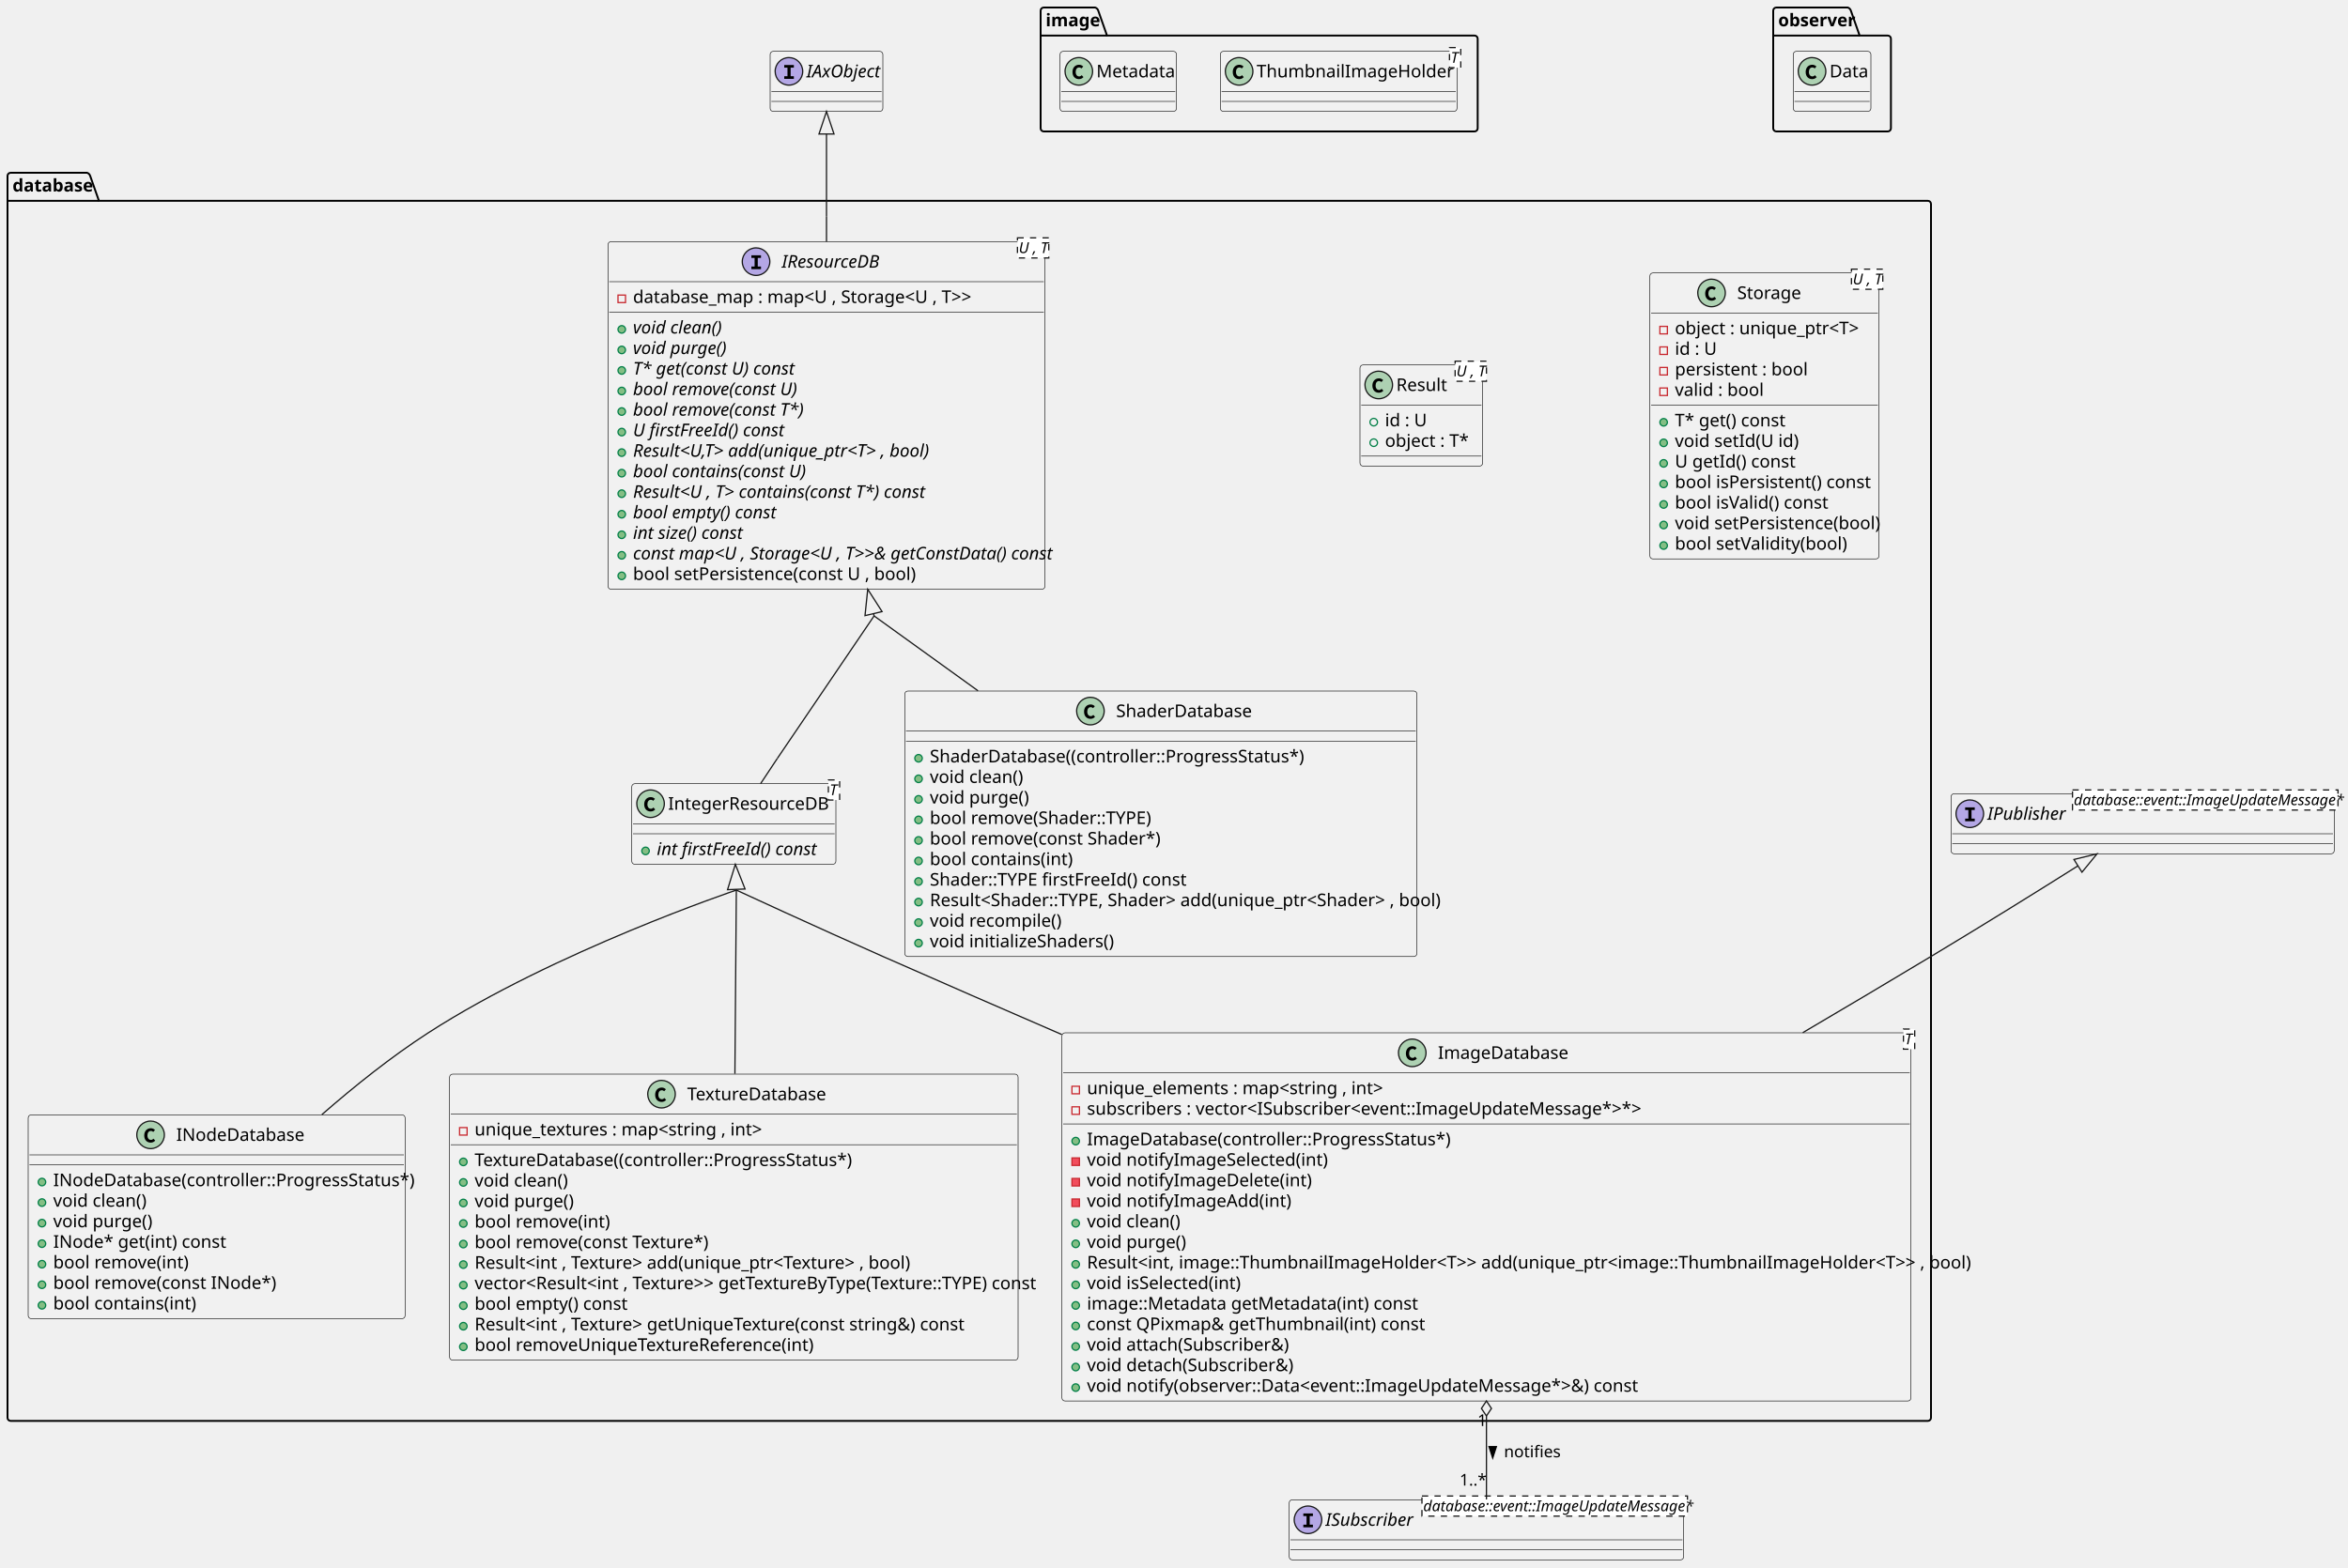
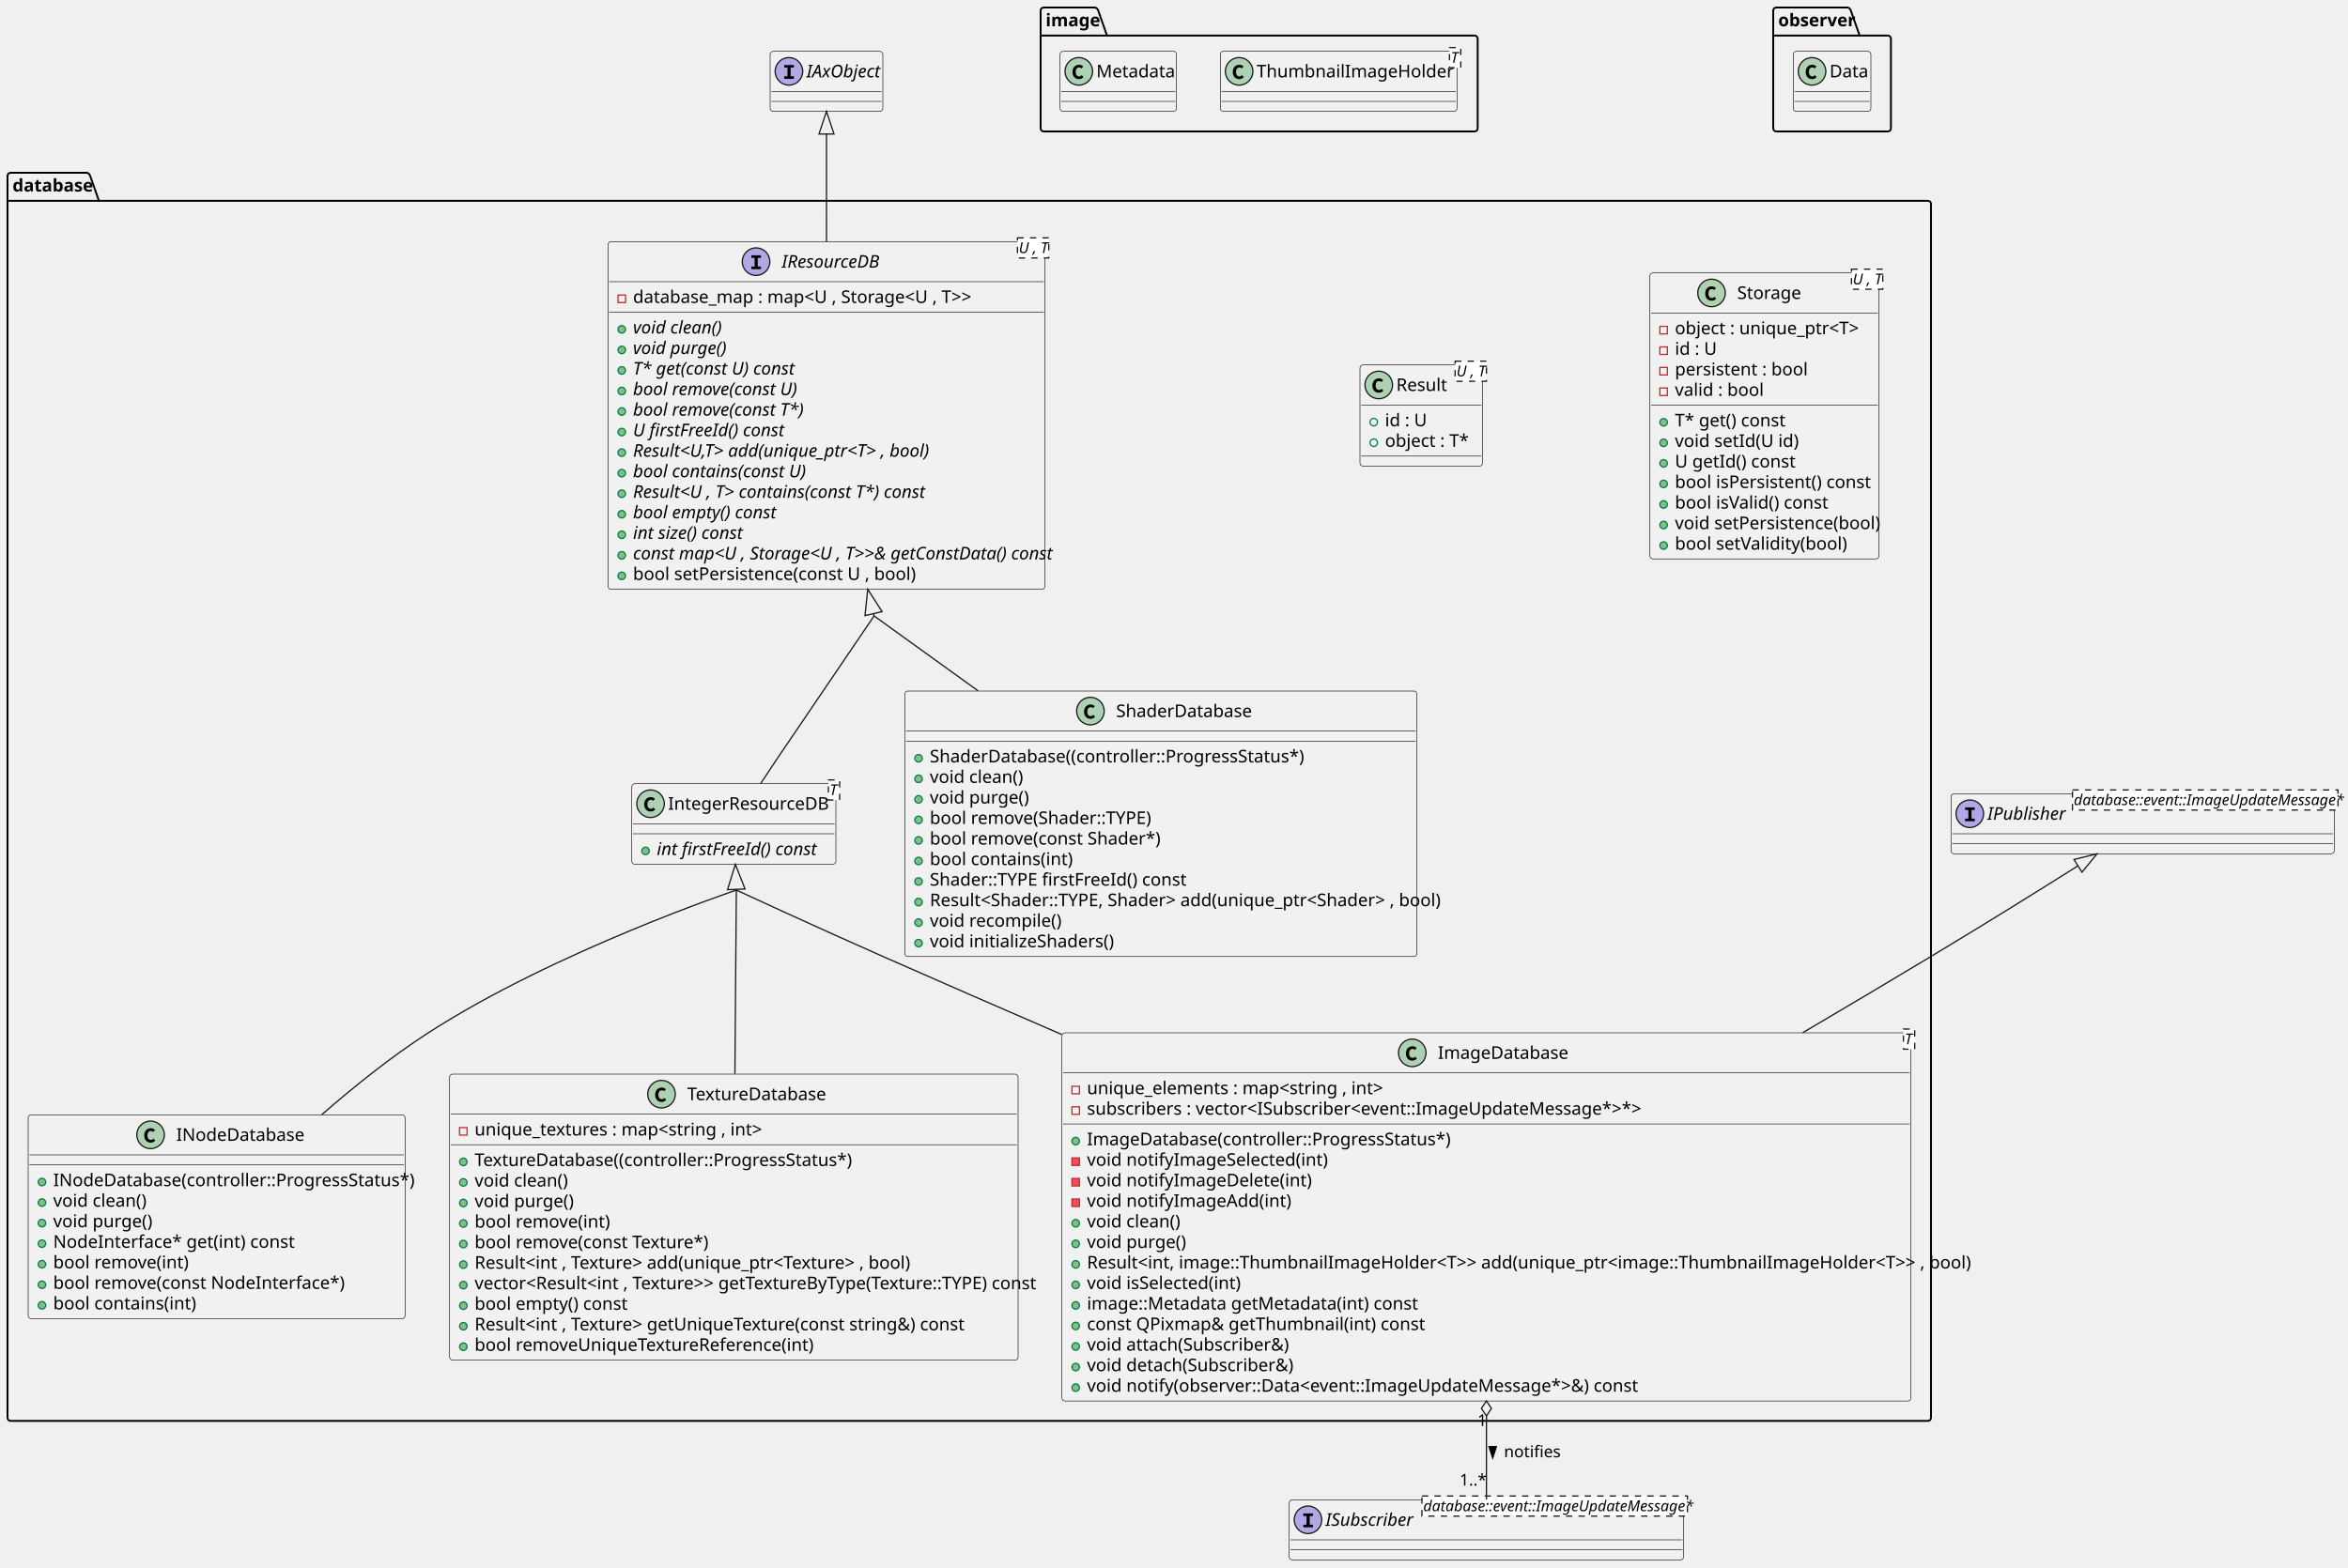
<svg xmlns="http://www.w3.org/2000/svg" contentStyleType="text/css" height="501.2px" preserveAspectRatio="none" style="width:750px;height:501px;background:#FFFFFF;" version="1.1" viewBox="0 0 750 501" width="750px" zoomAndPan="magnify">
  <defs />
  <g>
    <g id="cluster_image">
      <path d="M333.4,2.4 L349.8,2.4 A1.5,1.5 0 0 1 350.8,3.4 L353.6,11.363 L471,11.363 A1,1 0 0 1 472,12.363 L472,41 A1,1 0 0 1 471,42 L333.4,42 A1,1 0 0 1 332.4,41 L332.4,3.4 A1,1 0 0 1 333.4,2.4 " fill="none" style="stroke:#000000;stroke-width:0.6;" />
      <line style="stroke:#000000;stroke-width:0.6;" x1="332.4" x2="353.6" y1="11.363" y2="11.363" />
      <text fill="#000000" font-family="sans-serif" font-size="5.6" font-weight="bold" lengthAdjust="spacing" textLength="16" x="334" y="8.395">image</text>
    </g>
    <g id="cluster_observer">
      <path d="M567.4,2.4 L590.2,2.4 A1.5,1.5 0 0 1 591.2,3.4 L594,11.363 L603,11.363 A1,1 0 0 1 604,12.363 L604,41 A1,1 0 0 1 603,42 L567.4,42 A1,1 0 0 1 566.4,41 L566.4,3.4 A1,1 0 0 1 567.4,2.4 " fill="none" style="stroke:#000000;stroke-width:0.6;" />
      <line style="stroke:#000000;stroke-width:0.6;" x1="566.4" x2="594" y1="11.363" y2="11.363" />
      <text fill="#000000" font-family="sans-serif" font-size="5.6" font-weight="bold" lengthAdjust="spacing" textLength="22.4" x="568" y="8.395">observer</text>
    </g>
    <g id="cluster_database">
      <path d="M3.4,55.2 L27.8,55.2 A1.5,1.5 0 0 1 28.8,56.2 L31.6,64.162 L615.8,64.162 A1,1 0 0 1 616.8,65.162 L616.8,453 A1,1 0 0 1 615.8,454 L3.4,454 A1,1 0 0 1 2.4,453 L2.4,56.2 A1,1 0 0 1 3.4,55.2 " fill="none" style="stroke:#000000;stroke-width:0.6;" />
      <line style="stroke:#000000;stroke-width:0.6;" x1="2.4" x2="31.6" y1="64.162" y2="64.162" />
      <text fill="#000000" font-family="sans-serif" font-size="5.6" font-weight="bold" lengthAdjust="spacing" textLength="24" x="4" y="61.195">database</text>
    </g>
    <g id="elem_ThumbnailImageHolder">
      <rect codeLine="10" fill="#F1F1F1" height="19.2" id="ThumbnailImageHolder" rx="1" ry="1" style="stroke:#181818;stroke-width:0.2;" width="75.6" x="389.8" y="16.4" />
      <ellipse cx="395.8" cy="22.8" fill="#ADD1B2" rx="4.4" ry="4.4" style="stroke:#181818;stroke-width:0.4;" />
      <path d="M395.819,25.281 C396.419,25.281 396.913,25.056 397.275,24.631 L396.725,24.025 C396.506,24.262 396.244,24.419 395.925,24.419 C395.256,24.419 394.794,23.887 394.794,22.975 C394.794,22.087 395.256,21.55 395.881,21.55 C396.206,21.55 396.444,21.675 396.656,21.869 L397.206,21.25 C396.906,20.956 396.444,20.688 395.881,20.688 C394.7,20.688 393.769,21.544 393.769,23.012 C393.769,24.5 394.719,25.281 395.819,25.281 Z " fill="#000000" />
      <text fill="#000000" font-family="sans-serif" font-size="5.6" lengthAdjust="spacing" textLength="58.4" x="401.4" y="24.714">ThumbnailImageHolder</text>
      <rect fill="#FFFFFF" height="6.425" style="stroke:#181818;stroke-width:0.4;stroke-dasharray:2.0,2.0;" width="3.6" x="463" y="15.2" />
      <text fill="#000000" font-family="sans-serif" font-size="4.8" font-style="italic" lengthAdjust="spacing" textLength="2.8" x="463.4" y="20.053">T</text>
      <line style="stroke:#181818;stroke-width:0.2;" x1="390.2" x2="465" y1="29.2" y2="29.2" />
      <line style="stroke:#181818;stroke-width:0.2;" x1="390.2" x2="465" y1="32.4" y2="32.4" />
    </g>
    <g id="elem_Metadata">
      <rect codeLine="11" fill="#F1F1F1" height="19.2" id="Metadata" rx="1" ry="1" style="stroke:#181818;stroke-width:0.2;" width="37.2" x="338.6" y="16.4" />
      <ellipse cx="344.6" cy="22.8" fill="#ADD1B2" rx="4.4" ry="4.4" style="stroke:#181818;stroke-width:0.4;" />
      <path d="M344.619,25.281 C345.219,25.281 345.712,25.056 346.075,24.631 L345.525,24.025 C345.306,24.262 345.044,24.419 344.725,24.419 C344.056,24.419 343.594,23.887 343.594,22.975 C343.594,22.087 344.056,21.55 344.681,21.55 C345.006,21.55 345.244,21.675 345.456,21.869 L346.006,21.25 C345.706,20.956 345.244,20.688 344.681,20.688 C343.5,20.688 342.569,21.544 342.569,23.012 C342.569,24.5 343.519,25.281 344.619,25.281 Z " fill="#000000" />
      <text fill="#000000" font-family="sans-serif" font-size="5.6" lengthAdjust="spacing" textLength="24.4" x="350.2" y="24.714">Metadata</text>
      <line style="stroke:#181818;stroke-width:0.2;" x1="339" x2="375.4" y1="29.2" y2="29.2" />
      <line style="stroke:#181818;stroke-width:0.2;" x1="339" x2="375.4" y1="32.4" y2="32.4" />
    </g>
    <g id="elem_Data">
      <rect codeLine="16" fill="#F1F1F1" height="19.2" id="Data" rx="1" ry="1" style="stroke:#181818;stroke-width:0.2;" width="24.8" x="572.8" y="16.4" />
      <ellipse cx="578.8" cy="22.8" fill="#ADD1B2" rx="4.4" ry="4.4" style="stroke:#181818;stroke-width:0.4;" />
      <path d="M578.819,25.281 C579.419,25.281 579.913,25.056 580.275,24.631 L579.725,24.025 C579.506,24.262 579.244,24.419 578.925,24.419 C578.256,24.419 577.794,23.887 577.794,22.975 C577.794,22.087 578.256,21.55 578.881,21.55 C579.206,21.55 579.444,21.675 579.656,21.869 L580.206,21.25 C579.906,20.956 579.444,20.688 578.881,20.688 C577.7,20.688 576.769,21.544 576.769,23.012 C576.769,24.5 577.719,25.281 578.819,25.281 Z " fill="#000000" />
      <text fill="#000000" font-family="sans-serif" font-size="5.6" lengthAdjust="spacing" textLength="12" x="584.4" y="24.714">Data</text>
      <line style="stroke:#181818;stroke-width:0.2;" x1="573.2" x2="597.2" y1="29.2" y2="29.2" />
      <line style="stroke:#181818;stroke-width:0.2;" x1="573.2" x2="597.2" y1="32.4" y2="32.4" />
    </g>
    <g id="elem_Storage">
      <rect codeLine="22" fill="#F1F1F1" height="91.388" id="Storage" rx="1" ry="1" style="stroke:#181818;stroke-width:0.2;" width="73.2" x="527" y="87.2" />
      <ellipse cx="546.7" cy="93.6" fill="#ADD1B2" rx="4.4" ry="4.4" style="stroke:#181818;stroke-width:0.4;" />
      <path d="M546.719,96.081 C547.319,96.081 547.812,95.856 548.175,95.431 L547.625,94.825 C547.406,95.062 547.144,95.219 546.825,95.219 C546.156,95.219 545.694,94.688 545.694,93.775 C545.694,92.888 546.156,92.35 546.781,92.35 C547.106,92.35 547.344,92.475 547.556,92.669 L548.106,92.05 C547.806,91.756 547.344,91.487 546.781,91.487 C545.6,91.487 544.669,92.344 544.669,93.812 C544.669,95.3 545.619,96.081 546.719,96.081 Z " fill="#000000" />
      <text fill="#000000" font-family="sans-serif" font-size="5.6" lengthAdjust="spacing" textLength="19.6" x="554.9" y="95.514">Storage</text>
      <rect fill="#FFFFFF" height="6.425" style="stroke:#181818;stroke-width:0.4;stroke-dasharray:2.0,2.0;" width="10" x="591.4" y="86" />
      <text fill="#000000" font-family="sans-serif" font-size="4.8" font-style="italic" lengthAdjust="spacing" textLength="9.2" x="591.8" y="90.853">U , T</text>
      <line style="stroke:#181818;stroke-width:0.2;" x1="527.4" x2="599.8" y1="100" y2="100" />
      <rect fill="none" height="2.4" style="stroke:#C82930;stroke-width:0.4;" width="2.4" x="530.2" y="104.281" />
      <text fill="#000000" font-family="sans-serif" font-size="5.6" lengthAdjust="spacing" textLength="54" x="535" y="106.795">object : unique_ptr&lt;T&gt;</text>
      <rect fill="none" height="2.4" style="stroke:#C82930;stroke-width:0.4;" width="2.4" x="530.2" y="110.844" />
      <text fill="#000000" font-family="sans-serif" font-size="5.6" lengthAdjust="spacing" textLength="11.6" x="535" y="113.358">id : U</text>
      <rect fill="none" height="2.4" style="stroke:#C82930;stroke-width:0.4;" width="2.4" x="530.2" y="117.406" />
      <text fill="#000000" font-family="sans-serif" font-size="5.6" lengthAdjust="spacing" textLength="39.2" x="535" y="119.92">persistent : bool</text>
      <rect fill="none" height="2.4" style="stroke:#C82930;stroke-width:0.4;" width="2.4" x="530.2" y="123.969" />
      <text fill="#000000" font-family="sans-serif" font-size="5.6" lengthAdjust="spacing" textLength="26" x="535" y="126.483">valid : bool</text>
      <line style="stroke:#181818;stroke-width:0.2;" x1="527.4" x2="599.8" y1="129.45" y2="129.45" />
      <ellipse cx="531.4" cy="134.931" fill="#84BE84" rx="1.2" ry="1.2" style="stroke:#038048;stroke-width:0.4;" />
      <text fill="#000000" font-family="sans-serif" font-size="5.6" lengthAdjust="spacing" textLength="34" x="535" y="136.245">T* get() const</text>
      <ellipse cx="531.4" cy="141.494" fill="#84BE84" rx="1.2" ry="1.2" style="stroke:#038048;stroke-width:0.4;" />
      <text fill="#000000" font-family="sans-serif" font-size="5.6" lengthAdjust="spacing" textLength="37.2" x="535" y="142.808">void setId(U id)</text>
      <ellipse cx="531.4" cy="148.056" fill="#84BE84" rx="1.2" ry="1.2" style="stroke:#038048;stroke-width:0.4;" />
      <text fill="#000000" font-family="sans-serif" font-size="5.6" lengthAdjust="spacing" textLength="36.8" x="535" y="149.37">U getId() const</text>
      <ellipse cx="531.4" cy="154.619" fill="#84BE84" rx="1.2" ry="1.2" style="stroke:#038048;stroke-width:0.4;" />
      <text fill="#000000" font-family="sans-serif" font-size="5.6" lengthAdjust="spacing" textLength="60.4" x="535" y="155.933">bool isPersistent() const</text>
      <ellipse cx="531.4" cy="161.181" fill="#84BE84" rx="1.2" ry="1.2" style="stroke:#038048;stroke-width:0.4;" />
      <text fill="#000000" font-family="sans-serif" font-size="5.6" lengthAdjust="spacing" textLength="47.6" x="535" y="162.495">bool isValid() const</text>
      <ellipse cx="531.4" cy="167.744" fill="#84BE84" rx="1.2" ry="1.2" style="stroke:#038048;stroke-width:0.4;" />
      <text fill="#000000" font-family="sans-serif" font-size="5.6" lengthAdjust="spacing" textLength="62.8" x="535" y="169.058">void setPersistence(bool)</text>
      <ellipse cx="531.4" cy="174.306" fill="#84BE84" rx="1.2" ry="1.2" style="stroke:#038048;stroke-width:0.4;" />
      <text fill="#000000" font-family="sans-serif" font-size="5.6" lengthAdjust="spacing" textLength="52.8" x="535" y="175.62">bool setValidity(bool)</text>
    </g>
    <g id="elem_Result">
      <rect codeLine="36" fill="#F1F1F1" height="32.325" id="Result" rx="1" ry="1" style="stroke:#181818;stroke-width:0.2;" width="39.2" x="434.4" y="116.6" />
      <ellipse cx="440.4" cy="123" fill="#ADD1B2" rx="4.4" ry="4.4" style="stroke:#181818;stroke-width:0.4;" />
      <path d="M440.419,125.481 C441.019,125.481 441.512,125.256 441.875,124.831 L441.325,124.225 C441.106,124.463 440.844,124.619 440.525,124.619 C439.856,124.619 439.394,124.088 439.394,123.175 C439.394,122.287 439.856,121.75 440.481,121.75 C440.806,121.75 441.044,121.875 441.256,122.069 L441.806,121.45 C441.506,121.156 441.044,120.888 440.481,120.888 C439.3,120.888 438.369,121.744 438.369,123.213 C438.369,124.7 439.319,125.481 440.419,125.481 Z " fill="#000000" />
      <text fill="#000000" font-family="sans-serif" font-size="5.6" lengthAdjust="spacing" textLength="15.6" x="446" y="124.914">Result</text>
      <rect fill="#FFFFFF" height="6.425" style="stroke:#181818;stroke-width:0.4;stroke-dasharray:2.0,2.0;" width="10" x="464.8" y="115.4" />
      <text fill="#000000" font-family="sans-serif" font-size="4.8" font-style="italic" lengthAdjust="spacing" textLength="9.2" x="465.2" y="120.253">U , T</text>
      <line style="stroke:#181818;stroke-width:0.2;" x1="434.8" x2="473.2" y1="129.4" y2="129.4" />
      <ellipse cx="438.8" cy="134.881" fill="none" rx="1.2" ry="1.2" style="stroke:#038048;stroke-width:0.4;" />
      <text fill="#000000" font-family="sans-serif" font-size="5.6" lengthAdjust="spacing" textLength="11.6" x="442.4" y="136.195">id : U</text>
      <ellipse cx="438.8" cy="141.444" fill="none" rx="1.2" ry="1.2" style="stroke:#038048;stroke-width:0.4;" />
      <text fill="#000000" font-family="sans-serif" font-size="5.6" lengthAdjust="spacing" textLength="24.4" x="442.4" y="142.758">object : T*</text>
      <line style="stroke:#181818;stroke-width:0.2;" x1="434.8" x2="473.2" y1="145.725" y2="145.725" />
    </g>
    <g id="elem_IResourceDB">
      <rect codeLine="41" fill="#F1F1F1" height="111.075" id="IResourceDB" rx="1" ry="1" style="stroke:#181818;stroke-width:0.2;" width="139.6" x="194.2" y="77.2" />
      <ellipse cx="241.5" cy="83.6" fill="#B4A7E5" rx="4.4" ry="4.4" style="stroke:#181818;stroke-width:0.4;" />
      <path d="M240.006,86 L243.075,86 L243.075,85.156 L242.044,85.156 L242.044,82.412 L243.075,82.412 L243.075,81.569 L240.006,81.569 L240.006,82.412 L241.037,82.412 L241.037,85.156 L240.006,85.156 L240.006,86 Z " fill="#000000" />
      <text fill="#000000" font-family="sans-serif" font-size="5.6" font-style="italic" lengthAdjust="spacing" textLength="30.8" x="249.7" y="85.514">IResourceDB</text>
      <rect fill="#FFFFFF" height="6.425" style="stroke:#181818;stroke-width:0.4;stroke-dasharray:2.0,2.0;" width="10" x="325" y="76" />
      <text fill="#000000" font-family="sans-serif" font-size="4.8" font-style="italic" lengthAdjust="spacing" textLength="9.2" x="325.4" y="80.853">U , T</text>
      <line style="stroke:#181818;stroke-width:0.2;" x1="194.6" x2="333.4" y1="90" y2="90" />
      <rect fill="none" height="2.4" style="stroke:#C82930;stroke-width:0.4;" width="2.4" x="197.4" y="94.281" />
      <text fill="#000000" font-family="sans-serif" font-size="5.6" lengthAdjust="spacing" textLength="100.4" x="202.2" y="96.795">database_map : map&lt;U , Storage&lt;U , T&gt;&gt;</text>
      <line style="stroke:#181818;stroke-width:0.2;" x1="194.6" x2="333.4" y1="99.763" y2="99.763" />
      <ellipse cx="198.6" cy="105.244" fill="#84BE84" rx="1.2" ry="1.2" style="stroke:#038048;stroke-width:0.4;" />
      <text fill="#000000" font-family="sans-serif" font-size="5.6" font-style="italic" lengthAdjust="spacing" textLength="28.4" x="202.2" y="106.558">void clean()</text>
      <ellipse cx="198.6" cy="111.806" fill="#84BE84" rx="1.2" ry="1.2" style="stroke:#038048;stroke-width:0.4;" />
      <text fill="#000000" font-family="sans-serif" font-size="5.6" font-style="italic" lengthAdjust="spacing" textLength="29.6" x="202.2" y="113.12">void purge()</text>
      <ellipse cx="198.6" cy="118.369" fill="#84BE84" rx="1.2" ry="1.2" style="stroke:#038048;stroke-width:0.4;" />
      <text fill="#000000" font-family="sans-serif" font-size="5.6" font-style="italic" lengthAdjust="spacing" textLength="51.6" x="202.2" y="119.683">T* get(const U) const</text>
      <ellipse cx="198.6" cy="124.931" fill="#84BE84" rx="1.2" ry="1.2" style="stroke:#038048;stroke-width:0.4;" />
      <text fill="#000000" font-family="sans-serif" font-size="5.6" font-style="italic" lengthAdjust="spacing" textLength="52.8" x="202.2" y="126.245">bool remove(const U)</text>
      <ellipse cx="198.6" cy="131.494" fill="#84BE84" rx="1.2" ry="1.2" style="stroke:#038048;stroke-width:0.4;" />
      <text fill="#000000" font-family="sans-serif" font-size="5.6" font-style="italic" lengthAdjust="spacing" textLength="54.8" x="202.2" y="132.808">bool remove(const T*)</text>
      <ellipse cx="198.6" cy="138.056" fill="#84BE84" rx="1.2" ry="1.2" style="stroke:#038048;stroke-width:0.4;" />
      <text fill="#000000" font-family="sans-serif" font-size="5.6" font-style="italic" lengthAdjust="spacing" textLength="48.8" x="202.2" y="139.37">U firstFreeId() const</text>
      <ellipse cx="198.6" cy="144.619" fill="#84BE84" rx="1.2" ry="1.2" style="stroke:#038048;stroke-width:0.4;" />
      <text fill="#000000" font-family="sans-serif" font-size="5.6" font-style="italic" lengthAdjust="spacing" textLength="90.8" x="202.2" y="145.933">Result&lt;U,T&gt; add(unique_ptr&lt;T&gt; , bool)</text>
      <ellipse cx="198.6" cy="151.181" fill="#84BE84" rx="1.2" ry="1.2" style="stroke:#038048;stroke-width:0.4;" />
      <text fill="#000000" font-family="sans-serif" font-size="5.6" font-style="italic" lengthAdjust="spacing" textLength="55.2" x="202.2" y="152.495">bool contains(const U)</text>
      <ellipse cx="198.6" cy="157.744" fill="#84BE84" rx="1.2" ry="1.2" style="stroke:#038048;stroke-width:0.4;" />
      <text fill="#000000" font-family="sans-serif" font-size="5.6" font-style="italic" lengthAdjust="spacing" textLength="91.6" x="202.2" y="159.058">Result&lt;U , T&gt; contains(const T*) const</text>
      <ellipse cx="198.6" cy="164.306" fill="#84BE84" rx="1.2" ry="1.2" style="stroke:#038048;stroke-width:0.4;" />
      <text fill="#000000" font-family="sans-serif" font-size="5.6" font-style="italic" lengthAdjust="spacing" textLength="45.6" x="202.2" y="165.62">bool empty() const</text>
      <ellipse cx="198.6" cy="170.869" fill="#84BE84" rx="1.2" ry="1.2" style="stroke:#038048;stroke-width:0.4;" />
      <text fill="#000000" font-family="sans-serif" font-size="5.6" font-style="italic" lengthAdjust="spacing" textLength="35.6" x="202.2" y="172.183">int size() const</text>
      <ellipse cx="198.6" cy="177.431" fill="#84BE84" rx="1.2" ry="1.2" style="stroke:#038048;stroke-width:0.4;" />
      <text fill="#000000" font-family="sans-serif" font-size="5.6" font-style="italic" lengthAdjust="spacing" textLength="129.2" x="202.2" y="178.745">const map&lt;U , Storage&lt;U , T&gt;&gt;&amp; getConstData() const</text>
      <ellipse cx="198.6" cy="183.994" fill="#84BE84" rx="1.2" ry="1.2" style="stroke:#038048;stroke-width:0.4;" />
      <text fill="#000000" font-family="sans-serif" font-size="5.6" lengthAdjust="spacing" textLength="85.6" x="202.2" y="185.308">bool setPersistence(const U , bool)</text>
    </g>
    <polygon fill="none" points="277.177,188.275,281.748,195.412,276.3,196.705" style="stroke:#181818;stroke-width:0.4;" />
    <line style="stroke:#181818;stroke-width:0.4;" x1="279.024" x2="279.2" y1="196.059" y2="196.8" />
    <line style="stroke:#181818;stroke-width:0.4;" x1="264" x2="264" y1="77.2" y2="69.12" />
    <g id="elem_IntegerResourceDB">
      <rect codeLine="58" fill="#F1F1F1" height="25.762" id="IntegerResourceDB" rx="1" ry="1" style="stroke:#181818;stroke-width:0.2;" width="65.2" x="201.8" y="250.4" />
      <ellipse cx="207.8" cy="256.8" fill="#ADD1B2" rx="4.4" ry="4.4" style="stroke:#181818;stroke-width:0.4;" />
      <path d="M207.819,259.281 C208.419,259.281 208.912,259.056 209.275,258.631 L208.725,258.025 C208.506,258.262 208.244,258.419 207.925,258.419 C207.256,258.419 206.794,257.887 206.794,256.975 C206.794,256.087 207.256,255.55 207.881,255.55 C208.206,255.55 208.444,255.675 208.656,255.869 L209.206,255.25 C208.906,254.956 208.444,254.688 207.881,254.688 C206.7,254.688 205.769,255.544 205.769,257.012 C205.769,258.5 206.719,259.281 207.819,259.281 Z " fill="#000000" />
      <text fill="#000000" font-family="sans-serif" font-size="5.6" lengthAdjust="spacing" textLength="48" x="213.4" y="258.714">IntegerResourceDB</text>
      <rect fill="#FFFFFF" height="6.425" style="stroke:#181818;stroke-width:0.4;stroke-dasharray:2.0,2.0;" width="3.6" x="264.6" y="249.2" />
      <text fill="#000000" font-family="sans-serif" font-size="4.8" font-style="italic" lengthAdjust="spacing" textLength="2.8" x="265" y="254.053">T</text>
      <line style="stroke:#181818;stroke-width:0.2;" x1="202.2" x2="266.6" y1="263.2" y2="263.2" />
      <line style="stroke:#181818;stroke-width:0.2;" x1="202.2" x2="266.6" y1="266.4" y2="266.4" />
      <ellipse cx="206.2" cy="271.881" fill="#84BE84" rx="1.2" ry="1.2" style="stroke:#038048;stroke-width:0.4;" />
      <text fill="#000000" font-family="sans-serif" font-size="5.6" font-style="italic" lengthAdjust="spacing" textLength="51.2" x="209.8" y="273.195">int firstFreeId() const</text>
    </g>
    <polygon fill="none" points="234.888,276.163,237.989,284.051,232.393,284.263" style="stroke:#181818;stroke-width:0.4;" />
    <line style="stroke:#181818;stroke-width:0.4;" x1="235.191" x2="235.2" y1="284.157" y2="284.4" />
    <line style="stroke:#181818;stroke-width:0.4;" x1="242.943" x2="248.328" y1="250.4" y2="242.28" />
    <g id="elem_INodeDatabase">
      <rect codeLine="62" fill="#F1F1F1" height="65.138" id="INodeDatabase" rx="1" ry="1" style="stroke:#181818;stroke-width:0.2;" width="120.4" x="9" y="356.2" />
      <ellipse cx="48.1" cy="362.6" fill="#ADD1B2" rx="4.4" ry="4.4" style="stroke:#181818;stroke-width:0.4;" />
      <path d="M48.119,365.081 C48.719,365.081 49.212,364.856 49.575,364.431 L49.025,363.825 C48.806,364.062 48.544,364.219 48.225,364.219 C47.556,364.219 47.094,363.688 47.094,362.775 C47.094,361.887 47.556,361.35 48.181,361.35 C48.506,361.35 48.744,361.475 48.956,361.669 L49.506,361.05 C49.206,360.756 48.744,360.488 48.181,360.488 C47,360.488 46.069,361.344 46.069,362.812 C46.069,364.3 47.019,365.081 48.119,365.081 Z " fill="#000000" />
      <text fill="#000000" font-family="sans-serif" font-size="5.6" lengthAdjust="spacing" textLength="38.8" x="56.3" y="364.514">INodeDatabase</text>
      <line style="stroke:#181818;stroke-width:0.2;" x1="9.4" x2="129" y1="369" y2="369" />
      <line style="stroke:#181818;stroke-width:0.2;" x1="9.4" x2="129" y1="372.2" y2="372.2" />
      <ellipse cx="13.4" cy="377.681" fill="#84BE84" rx="1.2" ry="1.2" style="stroke:#038048;stroke-width:0.4;" />
      <text fill="#000000" font-family="sans-serif" font-size="5.6" lengthAdjust="spacing" textLength="110" x="17" y="378.995">INodeDatabase(controller::ProgressStatus*)</text>
      <ellipse cx="13.4" cy="384.244" fill="#84BE84" rx="1.2" ry="1.2" style="stroke:#038048;stroke-width:0.4;" />
      <text fill="#000000" font-family="sans-serif" font-size="5.6" lengthAdjust="spacing" textLength="28.8" x="17" y="385.558">void clean()</text>
      <ellipse cx="13.4" cy="390.806" fill="#84BE84" rx="1.2" ry="1.2" style="stroke:#038048;stroke-width:0.4;" />
      <text fill="#000000" font-family="sans-serif" font-size="5.6" lengthAdjust="spacing" textLength="30" x="17" y="392.12">void purge()</text>
      <ellipse cx="13.4" cy="397.369" fill="#84BE84" rx="1.2" ry="1.2" style="stroke:#038048;stroke-width:0.4;" />
-       <text fill="#000000" font-family="sans-serif" font-size="5.6" lengthAdjust="spacing" textLength="52" x="17" y="398.683">INode* get(int) const</text>
+       <text fill="#000000" font-family="sans-serif" font-size="5.6" lengthAdjust="spacing" textLength="52" x="17" y="398.683">NodeInterface* get(int) const</text>
      <ellipse cx="13.4" cy="403.931" fill="#84BE84" rx="1.2" ry="1.2" style="stroke:#038048;stroke-width:0.4;" />
      <text fill="#000000" font-family="sans-serif" font-size="5.6" lengthAdjust="spacing" textLength="40.8" x="17" y="405.245">bool remove(int)</text>
      <ellipse cx="13.4" cy="410.494" fill="#84BE84" rx="1.2" ry="1.2" style="stroke:#038048;stroke-width:0.4;" />
-       <text fill="#000000" font-family="sans-serif" font-size="5.6" lengthAdjust="spacing" textLength="66.8" x="17" y="411.808">bool remove(const INode*)</text>
+       <text fill="#000000" font-family="sans-serif" font-size="5.6" lengthAdjust="spacing" textLength="66.8" x="17" y="411.808">bool remove(const NodeInterface*)</text>
      <ellipse cx="13.4" cy="417.056" fill="#84BE84" rx="1.2" ry="1.2" style="stroke:#038048;stroke-width:0.4;" />
      <text fill="#000000" font-family="sans-serif" font-size="5.6" lengthAdjust="spacing" textLength="44" x="17" y="418.37">bool contains(int)</text>
    </g>
    <g id="elem_ShaderDatabase">
      <rect codeLine="72" fill="#F1F1F1" height="84.825" id="ShaderDatabase" rx="1" ry="1" style="stroke:#181818;stroke-width:0.2;" width="163.6" x="289" y="220.8" />
      <ellipse cx="348.3" cy="227.2" fill="#ADD1B2" rx="4.4" ry="4.4" style="stroke:#181818;stroke-width:0.4;" />
      <path d="M348.319,229.681 C348.919,229.681 349.413,229.456 349.775,229.031 L349.225,228.425 C349.006,228.662 348.744,228.819 348.425,228.819 C347.756,228.819 347.294,228.287 347.294,227.375 C347.294,226.488 347.756,225.95 348.381,225.95 C348.706,225.95 348.944,226.075 349.156,226.269 L349.706,225.65 C349.406,225.356 348.944,225.088 348.381,225.088 C347.2,225.088 346.269,225.944 346.269,227.412 C346.269,228.9 347.219,229.681 348.319,229.681 Z " fill="#000000" />
      <text fill="#000000" font-family="sans-serif" font-size="5.6" lengthAdjust="spacing" textLength="41.6" x="356.5" y="229.114">ShaderDatabase</text>
      <line style="stroke:#181818;stroke-width:0.2;" x1="289.4" x2="452.2" y1="233.6" y2="233.6" />
      <line style="stroke:#181818;stroke-width:0.2;" x1="289.4" x2="452.2" y1="236.8" y2="236.8" />
      <ellipse cx="293.4" cy="242.281" fill="#84BE84" rx="1.2" ry="1.2" style="stroke:#038048;stroke-width:0.4;" />
      <text fill="#000000" font-family="sans-serif" font-size="5.6" lengthAdjust="spacing" textLength="114.8" x="297" y="243.595">ShaderDatabase((controller::ProgressStatus*)</text>
      <ellipse cx="293.4" cy="248.844" fill="#84BE84" rx="1.2" ry="1.2" style="stroke:#038048;stroke-width:0.4;" />
      <text fill="#000000" font-family="sans-serif" font-size="5.6" lengthAdjust="spacing" textLength="28.8" x="297" y="250.158">void clean()</text>
      <ellipse cx="293.4" cy="255.406" fill="#84BE84" rx="1.2" ry="1.2" style="stroke:#038048;stroke-width:0.4;" />
      <text fill="#000000" font-family="sans-serif" font-size="5.6" lengthAdjust="spacing" textLength="30" x="297" y="256.72">void purge()</text>
      <ellipse cx="293.4" cy="261.969" fill="#84BE84" rx="1.2" ry="1.2" style="stroke:#038048;stroke-width:0.4;" />
      <text fill="#000000" font-family="sans-serif" font-size="5.6" lengthAdjust="spacing" textLength="67.6" x="297" y="263.283">bool remove(Shader::TYPE)</text>
      <ellipse cx="293.4" cy="268.531" fill="#84BE84" rx="1.2" ry="1.2" style="stroke:#038048;stroke-width:0.4;" />
      <text fill="#000000" font-family="sans-serif" font-size="5.6" lengthAdjust="spacing" textLength="69.6" x="297" y="269.845">bool remove(const Shader*)</text>
      <ellipse cx="293.4" cy="275.094" fill="#84BE84" rx="1.2" ry="1.2" style="stroke:#038048;stroke-width:0.4;" />
      <text fill="#000000" font-family="sans-serif" font-size="5.6" lengthAdjust="spacing" textLength="44" x="297" y="276.408">bool contains(int)</text>
      <ellipse cx="293.4" cy="281.656" fill="#84BE84" rx="1.2" ry="1.2" style="stroke:#038048;stroke-width:0.4;" />
      <text fill="#000000" font-family="sans-serif" font-size="5.6" lengthAdjust="spacing" textLength="79.2" x="297" y="282.97">Shader::TYPE firstFreeId() const</text>
      <ellipse cx="293.4" cy="288.219" fill="#84BE84" rx="1.2" ry="1.2" style="stroke:#038048;stroke-width:0.4;" />
      <text fill="#000000" font-family="sans-serif" font-size="5.6" lengthAdjust="spacing" textLength="153.2" x="297" y="289.533">Result&lt;Shader::TYPE, Shader&gt; add(unique_ptr&lt;Shader&gt; , bool)</text>
      <ellipse cx="293.4" cy="294.781" fill="#84BE84" rx="1.2" ry="1.2" style="stroke:#038048;stroke-width:0.4;" />
      <text fill="#000000" font-family="sans-serif" font-size="5.6" lengthAdjust="spacing" textLength="39.6" x="297" y="296.095">void recompile()</text>
      <ellipse cx="293.4" cy="301.344" fill="#84BE84" rx="1.2" ry="1.2" style="stroke:#038048;stroke-width:0.4;" />
      <text fill="#000000" font-family="sans-serif" font-size="5.6" lengthAdjust="spacing" textLength="56" x="297" y="302.658">void initializeShaders()</text>
    </g>
    <g id="elem_ImageDatabase">
      <rect codeLine="85" fill="#F1F1F1" height="117.638" id="ImageDatabase" rx="1" ry="1" style="stroke:#181818;stroke-width:0.2;" width="271.2" x="339.2" y="330" />
      <ellipse cx="451.1" cy="336.4" fill="#ADD1B2" rx="4.4" ry="4.4" style="stroke:#181818;stroke-width:0.4;" />
      <path d="M451.119,338.881 C451.719,338.881 452.212,338.656 452.575,338.231 L452.025,337.625 C451.806,337.863 451.544,338.019 451.225,338.019 C450.556,338.019 450.094,337.488 450.094,336.575 C450.094,335.688 450.556,335.15 451.181,335.15 C451.506,335.15 451.744,335.275 451.956,335.469 L452.506,334.85 C452.206,334.556 451.744,334.288 451.181,334.288 C450,334.288 449.069,335.144 449.069,336.613 C449.069,338.1 450.019,338.881 451.119,338.881 Z " fill="#000000" />
      <text fill="#000000" font-family="sans-serif" font-size="5.6" lengthAdjust="spacing" textLength="39.6" x="459.3" y="338.314">ImageDatabase</text>
      <rect fill="#FFFFFF" height="6.425" style="stroke:#181818;stroke-width:0.4;stroke-dasharray:2.0,2.0;" width="3.6" x="608" y="328.8" />
      <text fill="#000000" font-family="sans-serif" font-size="4.8" font-style="italic" lengthAdjust="spacing" textLength="2.8" x="608.4" y="333.653">T</text>
      <line style="stroke:#181818;stroke-width:0.2;" x1="339.6" x2="610" y1="342.8" y2="342.8" />
      <rect fill="none" height="2.4" style="stroke:#C82930;stroke-width:0.4;" width="2.4" x="342.4" y="347.081" />
      <text fill="#000000" font-family="sans-serif" font-size="5.6" lengthAdjust="spacing" textLength="86.4" x="347.2" y="349.595">unique_elements : map&lt;string , int&gt;</text>
      <rect fill="none" height="2.4" style="stroke:#C82930;stroke-width:0.4;" width="2.4" x="342.4" y="353.644" />
      <text fill="#000000" font-family="sans-serif" font-size="5.6" lengthAdjust="spacing" textLength="164" x="347.2" y="356.158">subscribers : vector&lt;ISubscriber&lt;event::ImageUpdateMessage*&gt;*&gt;</text>
      <line style="stroke:#181818;stroke-width:0.2;" x1="339.6" x2="610" y1="359.125" y2="359.125" />
      <ellipse cx="343.6" cy="364.606" fill="#84BE84" rx="1.2" ry="1.2" style="stroke:#038048;stroke-width:0.4;" />
      <text fill="#000000" font-family="sans-serif" font-size="5.6" lengthAdjust="spacing" textLength="110.8" x="347.2" y="365.92">ImageDatabase(controller::ProgressStatus*)</text>
      <rect fill="#F24D5C" height="2.4" style="stroke:#C82930;stroke-width:0.4;" width="2.4" x="342.4" y="369.969" />
      <text fill="#000000" font-family="sans-serif" font-size="5.6" lengthAdjust="spacing" textLength="72.8" x="347.2" y="372.483">void notifyImageSelected(int)</text>
      <rect fill="#F24D5C" height="2.4" style="stroke:#C82930;stroke-width:0.4;" width="2.4" x="342.4" y="376.531" />
      <text fill="#000000" font-family="sans-serif" font-size="5.6" lengthAdjust="spacing" textLength="67.2" x="347.2" y="379.045">void notifyImageDelete(int)</text>
      <rect fill="#F24D5C" height="2.4" style="stroke:#C82930;stroke-width:0.4;" width="2.4" x="342.4" y="383.094" />
      <text fill="#000000" font-family="sans-serif" font-size="5.6" lengthAdjust="spacing" textLength="62" x="347.2" y="385.608">void notifyImageAdd(int)</text>
      <ellipse cx="343.6" cy="390.856" fill="#84BE84" rx="1.2" ry="1.2" style="stroke:#038048;stroke-width:0.4;" />
      <text fill="#000000" font-family="sans-serif" font-size="5.6" lengthAdjust="spacing" textLength="28.8" x="347.2" y="392.17">void clean()</text>
      <ellipse cx="343.6" cy="397.419" fill="#84BE84" rx="1.2" ry="1.2" style="stroke:#038048;stroke-width:0.4;" />
      <text fill="#000000" font-family="sans-serif" font-size="5.6" lengthAdjust="spacing" textLength="30" x="347.2" y="398.733">void purge()</text>
      <ellipse cx="343.6" cy="403.981" fill="#84BE84" rx="1.2" ry="1.2" style="stroke:#038048;stroke-width:0.4;" />
      <text fill="#000000" font-family="sans-serif" font-size="5.6" lengthAdjust="spacing" textLength="260.8" x="347.2" y="405.295">Result&lt;int, image::ThumbnailImageHolder&lt;T&gt;&gt; add(unique_ptr&lt;image::ThumbnailImageHolder&lt;T&gt;&gt; , bool)</text>
      <ellipse cx="343.6" cy="410.544" fill="#84BE84" rx="1.2" ry="1.2" style="stroke:#038048;stroke-width:0.4;" />
      <text fill="#000000" font-family="sans-serif" font-size="5.6" lengthAdjust="spacing" textLength="46.8" x="347.2" y="411.858">void isSelected(int)</text>
      <ellipse cx="343.6" cy="417.106" fill="#84BE84" rx="1.2" ry="1.2" style="stroke:#038048;stroke-width:0.4;" />
      <text fill="#000000" font-family="sans-serif" font-size="5.6" lengthAdjust="spacing" textLength="101.2" x="347.2" y="418.42">image::Metadata getMetadata(int) const</text>
      <ellipse cx="343.6" cy="423.669" fill="#84BE84" rx="1.2" ry="1.2" style="stroke:#038048;stroke-width:0.4;" />
      <text fill="#000000" font-family="sans-serif" font-size="5.6" lengthAdjust="spacing" textLength="102.8" x="347.2" y="424.983">const QPixmap&amp; getThumbnail(int) const</text>
      <ellipse cx="343.6" cy="430.231" fill="#84BE84" rx="1.2" ry="1.2" style="stroke:#038048;stroke-width:0.4;" />
      <text fill="#000000" font-family="sans-serif" font-size="5.6" lengthAdjust="spacing" textLength="62" x="347.2" y="431.545">void attach(Subscriber&amp;)</text>
      <ellipse cx="343.6" cy="436.794" fill="#84BE84" rx="1.2" ry="1.2" style="stroke:#038048;stroke-width:0.4;" />
      <text fill="#000000" font-family="sans-serif" font-size="5.6" lengthAdjust="spacing" textLength="62.8" x="347.2" y="438.108">void detach(Subscriber&amp;)</text>
      <ellipse cx="343.6" cy="443.356" fill="#84BE84" rx="1.2" ry="1.2" style="stroke:#038048;stroke-width:0.4;" />
      <text fill="#000000" font-family="sans-serif" font-size="5.6" lengthAdjust="spacing" textLength="164.8" x="347.2" y="444.67">void notify(observer::Data&lt;event::ImageUpdateMessage*&gt;&amp;) const</text>
    </g>
    <g id="elem_TextureDatabase">
      <rect codeLine="103" fill="#F1F1F1" height="91.388" id="TextureDatabase" rx="1" ry="1" style="stroke:#181818;stroke-width:0.2;" width="181.6" x="143.6" y="343.2" />
      <ellipse cx="211.3" cy="349.6" fill="#ADD1B2" rx="4.4" ry="4.4" style="stroke:#181818;stroke-width:0.4;" />
      <path d="M211.319,352.081 C211.919,352.081 212.412,351.856 212.775,351.431 L212.225,350.825 C212.006,351.062 211.744,351.219 211.425,351.219 C210.756,351.219 210.294,350.688 210.294,349.775 C210.294,348.887 210.756,348.35 211.381,348.35 C211.706,348.35 211.944,348.475 212.156,348.669 L212.706,348.05 C212.406,347.756 211.944,347.488 211.381,347.488 C210.2,347.488 209.269,348.344 209.269,349.812 C209.269,351.3 210.219,352.081 211.319,352.081 Z " fill="#000000" />
      <text fill="#000000" font-family="sans-serif" font-size="5.6" lengthAdjust="spacing" textLength="42.8" x="219.5" y="351.514">TextureDatabase</text>
      <line style="stroke:#181818;stroke-width:0.2;" x1="144" x2="324.8" y1="356" y2="356" />
      <rect fill="none" height="2.4" style="stroke:#C82930;stroke-width:0.4;" width="2.4" x="146.8" y="360.281" />
      <text fill="#000000" font-family="sans-serif" font-size="5.6" lengthAdjust="spacing" textLength="84.4" x="151.6" y="362.795">unique_textures : map&lt;string , int&gt;</text>
      <line style="stroke:#181818;stroke-width:0.2;" x1="144" x2="324.8" y1="365.762" y2="365.762" />
      <ellipse cx="148" cy="371.244" fill="#84BE84" rx="1.2" ry="1.2" style="stroke:#038048;stroke-width:0.4;" />
      <text fill="#000000" font-family="sans-serif" font-size="5.6" lengthAdjust="spacing" textLength="116" x="151.6" y="372.558">TextureDatabase((controller::ProgressStatus*)</text>
      <ellipse cx="148" cy="377.806" fill="#84BE84" rx="1.2" ry="1.2" style="stroke:#038048;stroke-width:0.4;" />
      <text fill="#000000" font-family="sans-serif" font-size="5.6" lengthAdjust="spacing" textLength="28.8" x="151.6" y="379.12">void clean()</text>
      <ellipse cx="148" cy="384.369" fill="#84BE84" rx="1.2" ry="1.2" style="stroke:#038048;stroke-width:0.4;" />
      <text fill="#000000" font-family="sans-serif" font-size="5.6" lengthAdjust="spacing" textLength="30" x="151.6" y="385.683">void purge()</text>
      <ellipse cx="148" cy="390.931" fill="#84BE84" rx="1.2" ry="1.2" style="stroke:#038048;stroke-width:0.4;" />
      <text fill="#000000" font-family="sans-serif" font-size="5.6" lengthAdjust="spacing" textLength="40.8" x="151.6" y="392.245">bool remove(int)</text>
      <ellipse cx="148" cy="397.494" fill="#84BE84" rx="1.2" ry="1.2" style="stroke:#038048;stroke-width:0.4;" />
      <text fill="#000000" font-family="sans-serif" font-size="5.6" lengthAdjust="spacing" textLength="70.8" x="151.6" y="398.808">bool remove(const Texture*)</text>
      <ellipse cx="148" cy="404.056" fill="#84BE84" rx="1.2" ry="1.2" style="stroke:#038048;stroke-width:0.4;" />
      <text fill="#000000" font-family="sans-serif" font-size="5.6" lengthAdjust="spacing" textLength="130" x="151.6" y="405.37">Result&lt;int , Texture&gt; add(unique_ptr&lt;Texture&gt; , bool)</text>
      <ellipse cx="148" cy="410.619" fill="#84BE84" rx="1.2" ry="1.2" style="stroke:#038048;stroke-width:0.4;" />
      <text fill="#000000" font-family="sans-serif" font-size="5.6" lengthAdjust="spacing" textLength="171.2" x="151.6" y="411.933">vector&lt;Result&lt;int , Texture&gt;&gt; getTextureByType(Texture::TYPE) const</text>
      <ellipse cx="148" cy="417.181" fill="#84BE84" rx="1.2" ry="1.2" style="stroke:#038048;stroke-width:0.4;" />
      <text fill="#000000" font-family="sans-serif" font-size="5.6" lengthAdjust="spacing" textLength="46.8" x="151.6" y="418.495">bool empty() const</text>
      <ellipse cx="148" cy="423.744" fill="#84BE84" rx="1.2" ry="1.2" style="stroke:#038048;stroke-width:0.4;" />
      <text fill="#000000" font-family="sans-serif" font-size="5.6" lengthAdjust="spacing" textLength="147.6" x="151.6" y="425.058">Result&lt;int , Texture&gt; getUniqueTexture(const string&amp;) const</text>
      <ellipse cx="148" cy="430.306" fill="#84BE84" rx="1.2" ry="1.2" style="stroke:#038048;stroke-width:0.4;" />
      <text fill="#000000" font-family="sans-serif" font-size="5.6" lengthAdjust="spacing" textLength="101.6" x="151.6" y="431.62">bool removeUniqueTextureReference(int)</text>
    </g>
    <g id="elem_IAxObject">
      <rect codeLine="5" fill="#F1F1F1" height="19.2" id="IAxObject" rx="1" ry="1" style="stroke:#181818;stroke-width:0.2;" width="36" x="246" y="16.4" />
      <ellipse cx="252" cy="22.8" fill="#B4A7E5" rx="4.4" ry="4.4" style="stroke:#181818;stroke-width:0.4;" />
      <path d="M250.506,25.2 L253.575,25.2 L253.575,24.356 L252.544,24.356 L252.544,21.613 L253.575,21.613 L253.575,20.769 L250.506,20.769 L250.506,21.613 L251.537,21.613 L251.537,24.356 L250.506,24.356 L250.506,25.2 Z " fill="#000000" />
      <text fill="#000000" font-family="sans-serif" font-size="5.6" font-style="italic" lengthAdjust="spacing" textLength="23.2" x="257.6" y="24.714">IAxObject</text>
      <line style="stroke:#181818;stroke-width:0.2;" x1="246.4" x2="281.6" y1="29.2" y2="29.2" />
      <line style="stroke:#181818;stroke-width:0.2;" x1="246.4" x2="281.6" y1="32.4" y2="32.4" />
    </g>
    <g id="elem_IPublisher">
      <rect codeLine="6" fill="#F1F1F1" height="19.2" id="IPublisher" rx="1" ry="1" style="stroke:#181818;stroke-width:0.2;" width="122.4" x="623.2" y="253.6" />
      <ellipse cx="629.2" cy="260" fill="#B4A7E5" rx="4.4" ry="4.4" style="stroke:#181818;stroke-width:0.4;" />
      <path d="M627.706,262.4 L630.775,262.4 L630.775,261.556 L629.744,261.556 L629.744,258.812 L630.775,258.812 L630.775,257.969 L627.706,257.969 L627.706,258.812 L628.737,258.812 L628.737,261.556 L627.706,261.556 L627.706,262.4 Z " fill="#000000" />
      <text fill="#000000" font-family="sans-serif" font-size="5.6" font-style="italic" lengthAdjust="spacing" textLength="24" x="634.8" y="261.914">IPublisher</text>
      <rect fill="#FFFFFF" height="6.425" style="stroke:#181818;stroke-width:0.4;stroke-dasharray:2.0,2.0;" width="84.8" x="662" y="252.4" />
      <text fill="#000000" font-family="sans-serif" font-size="4.8" font-style="italic" lengthAdjust="spacing" textLength="84" x="662.4" y="257.253">database::event::ImageUpdateMessage*</text>
      <line style="stroke:#181818;stroke-width:0.2;" x1="623.6" x2="745.2" y1="266.4" y2="266.4" />
      <line style="stroke:#181818;stroke-width:0.2;" x1="623.6" x2="745.2" y1="269.6" y2="269.6" />
    </g>
    <g id="elem_ISubscriber">
      <rect codeLine="7" fill="#F1F1F1" height="19.2" id="ISubscriber" rx="1" ry="1" style="stroke:#181818;stroke-width:0.2;" width="126" x="411.8" y="479.2" />
      <ellipse cx="417.8" cy="485.6" fill="#B4A7E5" rx="4.4" ry="4.4" style="stroke:#181818;stroke-width:0.4;" />
      <path d="M416.306,488 L419.375,488 L419.375,487.156 L418.344,487.156 L418.344,484.413 L419.375,484.413 L419.375,483.569 L416.306,483.569 L416.306,484.413 L417.337,484.413 L417.337,487.156 L416.306,487.156 L416.306,488 Z " fill="#000000" />
      <text fill="#000000" font-family="sans-serif" font-size="5.6" font-style="italic" lengthAdjust="spacing" textLength="27.6" x="423.4" y="487.514">ISubscriber</text>
      <rect fill="#FFFFFF" height="6.425" style="stroke:#181818;stroke-width:0.4;stroke-dasharray:2.0,2.0;" width="84.8" x="454.2" y="478" />
      <text fill="#000000" font-family="sans-serif" font-size="4.8" font-style="italic" lengthAdjust="spacing" textLength="84" x="454.6" y="482.853">database::event::ImageUpdateMessage*</text>
      <line style="stroke:#181818;stroke-width:0.2;" x1="412.2" x2="537.4" y1="492" y2="492" />
      <line style="stroke:#181818;stroke-width:0.2;" x1="412.2" x2="537.4" y1="495.2" y2="495.2" />
    </g>
    <g id="link_IAxObject_IResourceDB">
      <path codeLine="122" d="M264,42.82 C264,50.804 264,55.92 264,69.12 " fill="none" id="IAxObject-backto-IResourceDB" style="stroke:#181818;stroke-width:0.4;" />
      <polygon fill="none" points="264,35.62,261.6,42.82,266.4,42.82,264,35.62" style="stroke:#181818;stroke-width:0.4;" />
    </g>
    <g id="link_IResourceDB_IntegerResourceDB">
      <path codeLine="123" d="M279.2,196.8 C279.2,196.8 261.48,222.904 248.328,242.28 " fill="none" id="IResourceDB-backto-IntegerResourceDB" style="stroke:#181818;stroke-width:0.4;" />
    </g>
    <g id="link_IResourceDB_ShaderDatabase">
      <path codeLine="124" d="M279.2,196.8 C279.2,196.8 294.392,207.744 312.4,220.72 " fill="none" id="IResourceDB-backto-ShaderDatabase" style="stroke:#181818;stroke-width:0.4;" />
    </g>
    <g id="link_IntegerResourceDB_INodeDatabase">
      <path codeLine="125" d="M235.2,284.4 C235.2,284.4 177.296,303.86 136.8,330 C125.072,337.572 113.236,347.036 102.816,356.128 " fill="none" id="IntegerResourceDB-backto-INodeDatabase" style="stroke:#181818;stroke-width:0.4;" />
    </g>
    <g id="link_IntegerResourceDB_TextureDatabase">
      <path codeLine="126" d="M235.2,284.4 C235.2,284.4 234.964,315.06 234.748,343.088 " fill="none" id="IntegerResourceDB-backto-TextureDatabase" style="stroke:#181818;stroke-width:0.4;" />
    </g>
    <g id="link_IntegerResourceDB_ImageDatabase">
      <path codeLine="127" d="M235.2,284.4 C235.2,284.4 261.108,296.384 282,305.6 C300.456,313.744 319.948,322.236 339.164,330.548 " fill="none" id="IntegerResourceDB-backto-ImageDatabase" style="stroke:#181818;stroke-width:0.4;" />
    </g>
    <g id="link_IPublisher_ImageDatabase">
      <path codeLine="128" d="M663.743,276.649 C650.099,285.241 635.208,294.52 616.8,305.6 C603.596,313.548 589.648,321.828 575.852,329.944 " fill="none" id="IPublisher-backto-ImageDatabase" style="stroke:#181818;stroke-width:0.4;" />
      <polygon fill="none" points="669.836,272.812,662.465,274.618,665.022,278.68,669.836,272.812" style="stroke:#181818;stroke-width:0.4;" />
    </g>
    <g id="link_ImageDatabase_ISubscriber">
      <path codeLine="129" d="M474.8,452.424 C474.8,464.704 474.8,471.44 474.8,479.088 " fill="none" id="ImageDatabase-backto-ISubscriber" style="stroke:#181818;stroke-width:0.4;" />
      <polygon fill="none" points="474.8,447.624,473.2,450.024,474.8,452.424,476.4,450.024,474.8,447.624" style="stroke:#181818;stroke-width:0.4;" />
      <polygon fill="#000000" points="476.8,465.847,477.976,462.229,475.624,462.229,476.8,465.847" style="stroke:#000000;stroke-width:0.4;" />
      <text fill="#000000" font-family="sans-serif" font-size="5.2" lengthAdjust="spacing" textLength="17.2" x="480.4" y="465.624">notifies</text>
      <text fill="#000000" font-family="sans-serif" font-size="5.2" lengthAdjust="spacing" textLength="2.8" x="471.928" y="455.637">1</text>
      <text fill="#000000" font-family="sans-serif" font-size="5.2" lengthAdjust="spacing" textLength="7.6" x="466.226" y="474.667">1..*</text>
    </g>
  </g>
</svg>
